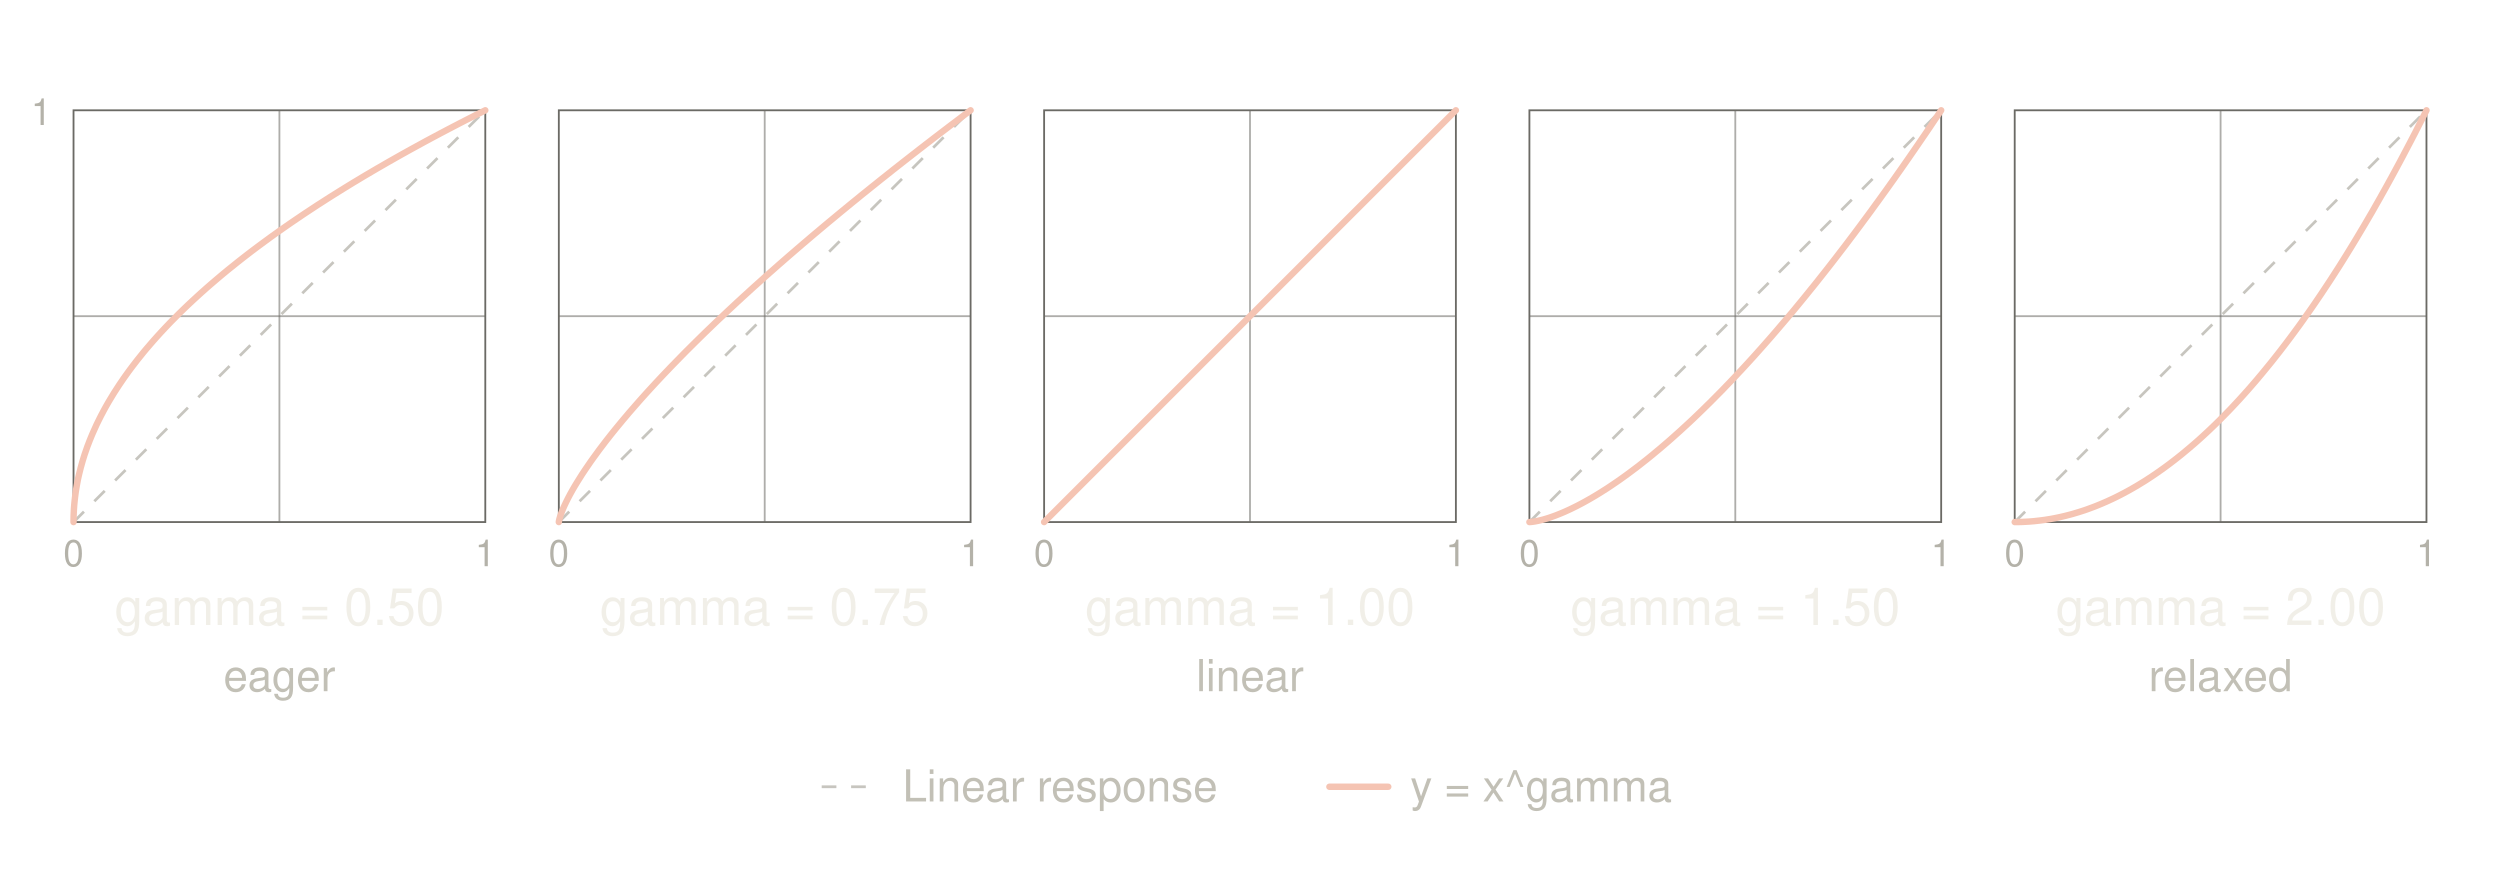
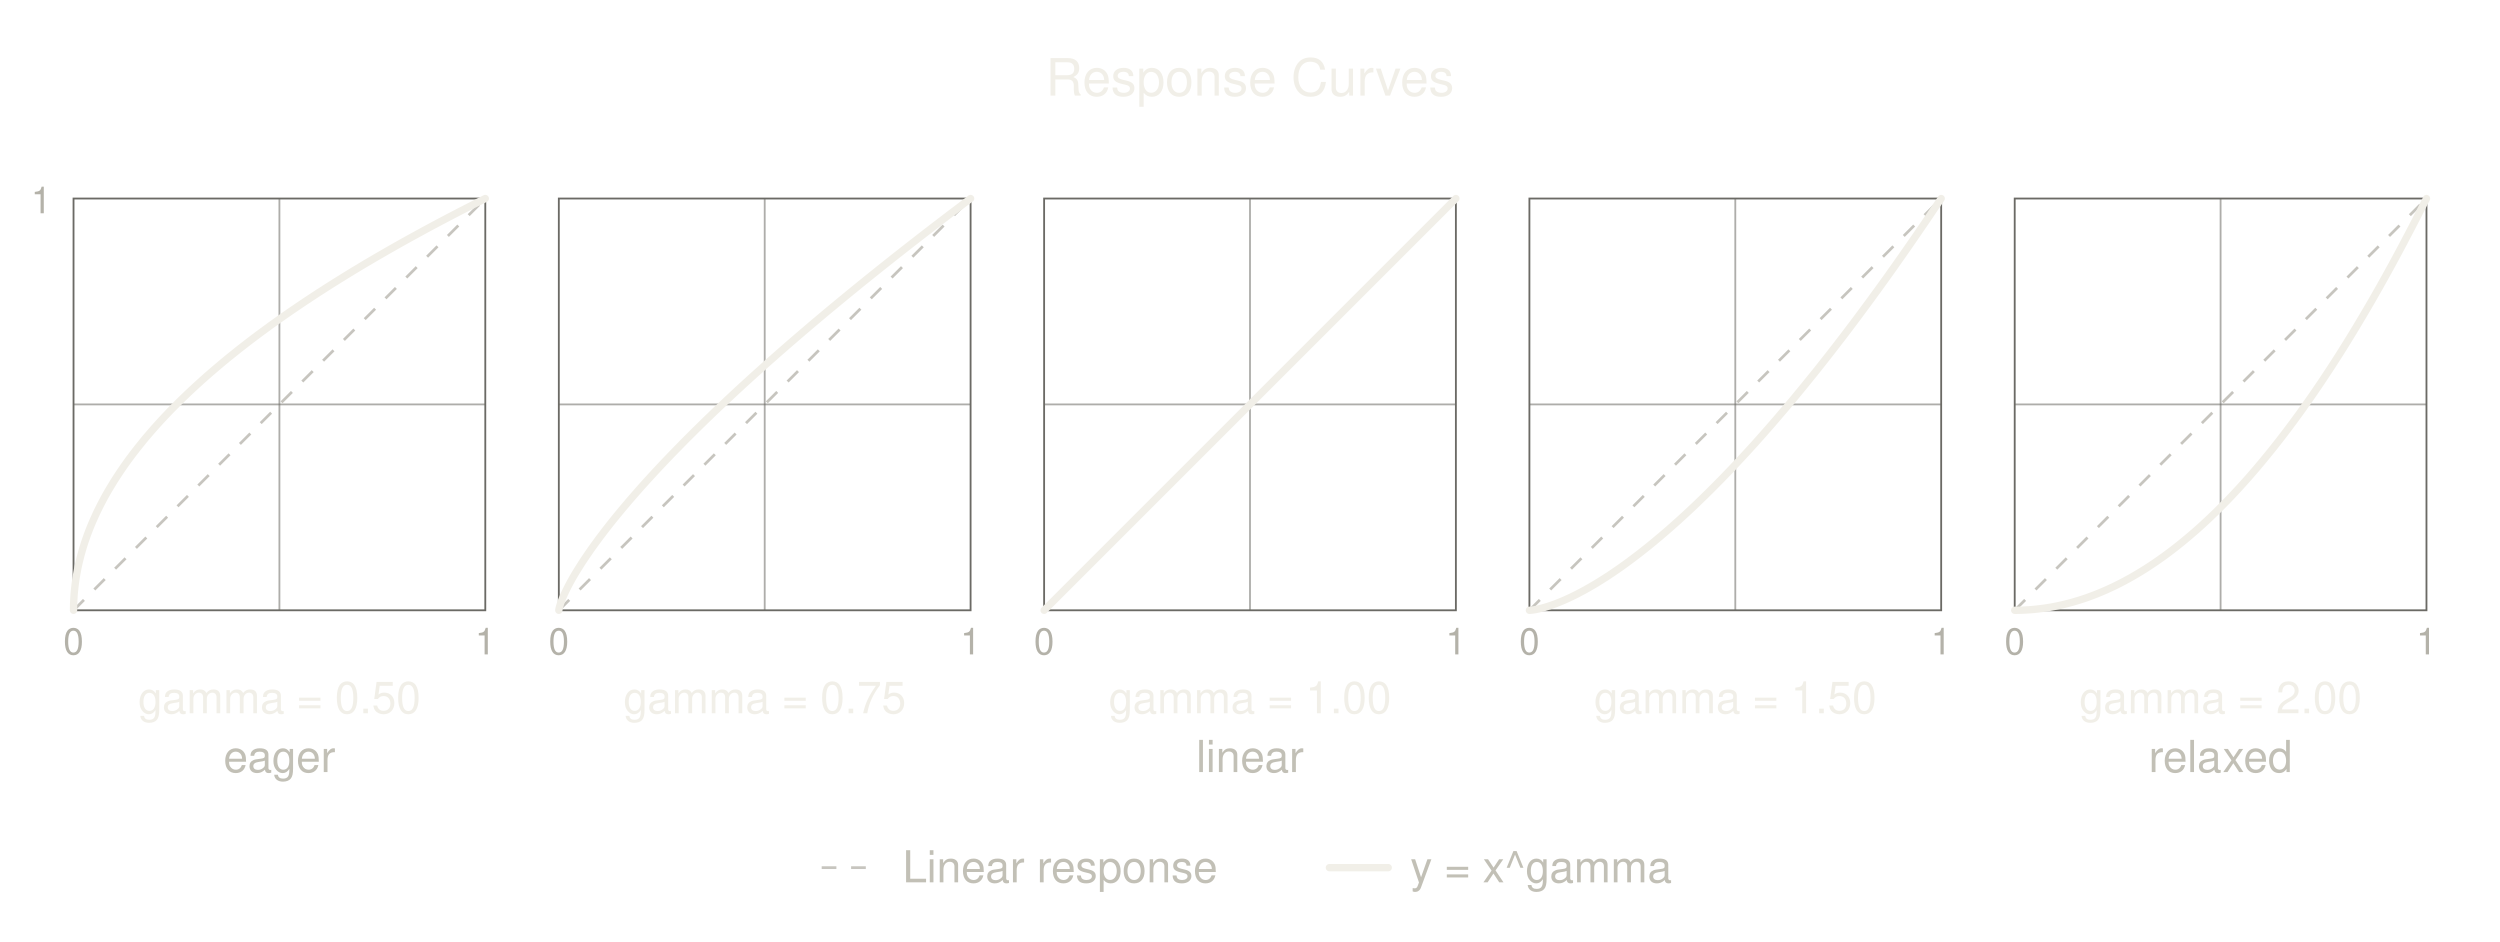
- <svg xmlns="http://www.w3.org/2000/svg" width="680" height="240" viewBox="0 0 680 240" role="img" aria-label="Gamma response curves for five exponents">
+ <svg xmlns="http://www.w3.org/2000/svg" width="680" height="256" viewBox="0 0 680 256" role="img" aria-label="Gamma response curves for five exponents">
  <style>
  text  { font-family: -apple-system, BlinkMacSystemFont, "Segoe UI", Helvetica, Arial, sans-serif; }
  .title { font-size: 14px; font-weight: 500; fill: #F1EFE8; }
+   .caption { font-size: 12px; font-weight: 500; fill: #F1EFE8; }
  .label { font-size: 12px; font-weight: 400; fill: #C2C0B6; }
  .tick  { font-size: 10px; font-weight: 400; fill: #B4B2A9; }
  .axis  { fill: none; stroke: #6B6A65; stroke-width: 0.5; }
  .grid  { stroke: #6B6A65; stroke-width: 0.5; opacity: 0.55; }
  .hair  { fill: none; stroke: #B4B2A9; stroke-width: 0.75; stroke-dasharray: 4 4; opacity: 0.75; }
-   .curve { fill: none; stroke: #F5C4B3; stroke-width: 1.75; stroke-linecap: round; stroke-linejoin: round; }
-   .key-c { fill: none; stroke: #F5C4B3; stroke-width: 1.75; stroke-linecap: round; }
+   .curve { fill: none; stroke: #F1EFE8; stroke-width: 2; stroke-linecap: round; stroke-linejoin: round; }
+   .key-c { fill: none; stroke: #F1EFE8; stroke-width: 2; stroke-linecap: round; }
</style>
-   <rect class="axis" x="20" y="30" width="112" height="112" />
-   <line class="grid" x1="76" y1="30" x2="76" y2="142" />
-   <line class="grid" x1="20" y1="86" x2="132" y2="86" />
-   <line class="hair" x1="20" y1="142" x2="132" y2="30" />
-   <path class="curve" d="M20.00,142.00L20.00,141.68L20.01,141.10L20.02,140.35L20.06,139.47L20.11,138.46L20.19,137.34L20.31,136.13L20.46,134.83L20.65,133.45L20.90,131.98L21.19,130.44L21.24,130.19L21.55,128.83L21.97,127.15L22.46,125.41L22.49,125.30L23.02,123.60L23.67,121.73L23.73,121.55L24.40,119.80L24.98,118.39L25.23,117.81L26.15,115.76L26.22,115.60L26.59,114.84L27.17,113.67L27.47,113.08L28.30,111.51L28.71,110.76L29.54,109.31L29.96,108.61L30.90,107.06L31.20,106.58L32.39,104.75L32.44,104.67L32.91,103.98L33.69,102.84L34.00,102.40L34.93,101.10L35.75,100.00L36.18,99.43L37.42,97.83L37.64,97.56L38.67,96.28L38.97,95.90L39.67,95.06L39.91,94.78L41.16,93.32L41.85,92.53L42.40,91.91L43.64,90.54L44.19,89.95L44.79,89.31L44.89,89.20L46.13,87.90L46.69,87.32L47.38,86.63L48.62,85.38L49.36,84.66L49.87,84.16L50.35,83.70L51.11,82.97L52.20,81.95L52.36,81.80L53.60,80.66L54.84,79.53L55.22,79.20L55.68,78.79L56.09,78.42L57.33,77.34L58.42,76.41L58.58,76.27L59.82,75.22L60.76,74.43L61.07,74.18L61.80,73.57L62.31,73.16L63.56,72.16L64.80,71.16L65.39,70.70L65.62,70.52L66.04,70.19L67.29,69.22L68.53,68.27L69.17,67.79L69.78,67.33L70.25,66.98L71.02,66.41L72.27,65.49L73.15,64.85L73.51,64.58L74.66,63.76L74.76,63.69L76.00,62.80L77.24,61.93L77.34,61.86L78.49,61.06L78.85,60.81L79.73,60.21L80.98,59.36L81.75,58.84L82.22,58.52L82.83,58.11L83.47,57.69L84.71,56.87L85.96,56.05L86.38,55.77L86.61,55.62L87.20,55.25L88.44,54.45L89.69,53.65L90.20,53.33L90.93,52.87L91.24,52.68L92.18,52.09L93.42,51.32L93.58,51.22L94.67,50.55L95.91,49.79L96.32,49.54L96.78,49.27L97.16,49.04L98.40,48.29L99.64,47.55L99.80,47.46L100.89,46.82L101.65,46.37L102.13,46.09L102.64,45.79L103.38,45.37L104.62,44.65L105.31,44.25L105.87,43.93L107.11,43.23L107.21,43.17L107.81,42.83L108.36,42.52L109.60,41.82L110.15,41.52L110.84,41.13L112.09,40.44L112.33,40.31L113.03,39.93L113.33,39.76L114.36,39.20L114.58,39.08L115.82,38.40L116.25,38.17L117.07,37.73L118.00,37.23L118.31,37.07L119.09,36.65L119.56,36.41L119.61,36.37L120.80,35.75L121.10,35.59L122.04,35.09L122.46,34.88L123.29,34.44L123.70,34.23L124.53,33.80L124.83,33.64L125.41,33.34L125.78,33.16L125.85,33.12L126.77,32.64L127.02,32.52L127.60,32.22L128.27,31.88L128.33,31.85L128.98,31.52L129.51,31.25L129.54,31.24L130.03,30.99L130.45,30.78L130.76,30.62L130.81,30.60L131.10,30.45L131.35,30.33L131.54,30.23L131.69,30.15L131.81,30.10L131.89,30.06L131.94,30.03L131.98,30.01L131.99,30.00L132.00,30.00L132.00,30.00" />
-   <text class="tick" x="20" y="154" text-anchor="middle">0</text>
-   <text class="tick" x="132" y="154" text-anchor="middle">1</text>
-   <text class="tick" x="14" y="34" text-anchor="end">1</text>
-   <text class="title" x="76" y="170" text-anchor="middle">gamma = 0.50</text>
-   <text class="label" x="76" y="188" text-anchor="middle">eager</text>
-   <rect class="axis" x="152" y="30" width="112" height="112" />
-   <line class="grid" x1="208" y1="30" x2="208" y2="142" />
-   <line class="grid" x1="152" y1="86" x2="264" y2="86" />
-   <line class="hair" x1="152" y1="142" x2="264" y2="30" />
-   <path class="curve" d="M152.00,142.00L152.00,141.98L152.01,141.92L152.02,141.80L152.06,141.62L152.11,141.37L152.19,141.05L152.31,140.66L152.46,140.19L152.65,139.64L152.90,139.00L153.19,138.29L153.24,138.17L153.55,137.48L153.97,136.59L154.46,135.61L154.49,135.55L155.02,134.54L155.67,133.37L155.73,133.26L156.40,132.11L156.98,131.16L157.23,130.76L158.15,129.30L158.22,129.18L158.59,128.62L159.17,127.75L159.47,127.31L160.30,126.10L160.71,125.50L161.54,124.34L161.96,123.77L162.90,122.48L163.20,122.08L164.39,120.52L164.44,120.45L164.91,119.84L165.69,118.85L166.00,118.45L166.93,117.29L167.75,116.28L168.18,115.76L169.42,114.26L169.64,114.00L170.67,112.79L170.97,112.42L171.67,111.62L171.91,111.34L173.16,109.91L173.85,109.12L174.40,108.50L175.64,107.12L176.19,106.51L176.79,105.86L176.89,105.75L178.13,104.40L178.69,103.80L179.38,103.06L180.62,101.74L181.36,100.97L181.87,100.44L182.35,99.93L183.11,99.15L184.20,98.03L184.36,97.87L185.60,96.60L186.84,95.34L187.22,94.97L187.68,94.51L188.09,94.10L189.33,92.87L190.42,91.80L190.58,91.64L191.82,90.43L192.76,89.52L193.07,89.23L193.80,88.52L194.31,88.03L195.56,86.84L196.80,85.67L197.39,85.12L197.62,84.90L198.04,84.50L199.29,83.34L200.53,82.18L201.17,81.60L201.78,81.03L202.25,80.60L203.02,79.90L204.27,78.76L205.15,77.96L205.51,77.64L206.66,76.61L206.76,76.52L208.00,75.40L209.24,74.30L209.34,74.21L210.49,73.20L210.85,72.88L211.73,72.10L212.98,71.01L213.75,70.34L214.22,69.93L214.83,69.40L215.47,68.85L216.71,67.78L217.96,66.71L218.38,66.34L218.61,66.15L219.20,65.65L220.44,64.59L221.69,63.53L222.20,63.11L222.93,62.49L223.24,62.23L224.18,61.44L225.42,60.40L225.58,60.27L226.67,59.37L227.91,58.34L228.32,58.00L228.78,57.62L229.16,57.31L230.40,56.29L231.64,55.27L231.80,55.14L232.89,54.26L233.65,53.64L234.13,53.24L234.64,52.83L235.38,52.24L236.62,51.24L237.31,50.68L237.87,50.24L239.11,49.24L239.21,49.16L239.81,48.68L240.36,48.25L241.60,47.26L242.15,46.83L242.84,46.27L244.09,45.29L244.33,45.10L245.03,44.56L245.33,44.31L246.36,43.51L246.58,43.34L247.82,42.37L248.25,42.03L249.07,41.40L250.00,40.67L250.31,40.43L251.09,39.83L251.56,39.47L251.61,39.42L252.80,38.51L253.10,38.28L254.04,37.55L254.46,37.23L255.29,36.60L255.70,36.28L256.53,35.65L256.83,35.42L257.41,34.98L257.78,34.70L257.85,34.64L258.77,33.94L259.02,33.75L259.60,33.32L260.27,32.81L260.33,32.76L260.98,32.28L261.51,31.87L261.54,31.85L262.03,31.48L262.45,31.16L262.76,30.93L262.81,30.90L263.10,30.67L263.35,30.49L263.54,30.34L263.69,30.23L263.81,30.15L263.89,30.08L263.94,30.04L263.98,30.02L263.99,30.01L264.00,30.00L264.00,30.00" />
-   <text class="tick" x="152" y="154" text-anchor="middle">0</text>
-   <text class="tick" x="264" y="154" text-anchor="middle">1</text>
-   <text class="title" x="208" y="170" text-anchor="middle">gamma = 0.75</text>
-   <rect class="axis" x="284" y="30" width="112" height="112" />
-   <line class="grid" x1="340" y1="30" x2="340" y2="142" />
-   <line class="grid" x1="284" y1="86" x2="396" y2="86" />
-   <line class="hair" x1="284" y1="142" x2="396" y2="30" />
-   <path class="curve" d="M284.00,142.00L284.00,142.00L284.01,141.99L284.02,141.98L284.06,141.94L284.11,141.89L284.19,141.81L284.31,141.69L284.46,141.54L284.65,141.35L284.90,141.10L285.19,140.81L285.24,140.76L285.55,140.45L285.97,140.03L286.46,139.54L286.49,139.51L287.02,138.98L287.67,138.33L287.73,138.27L288.40,137.60L288.98,137.02L289.23,136.77L290.15,135.85L290.22,135.78L290.59,135.41L291.17,134.83L291.47,134.53L292.30,133.70L292.71,133.29L293.54,132.46L293.96,132.04L294.90,131.10L295.20,130.80L296.39,129.61L296.44,129.56L296.91,129.09L297.69,128.31L298.00,128.00L298.93,127.07L299.75,126.25L300.18,125.82L301.42,124.58L301.64,124.36L302.67,123.33L302.97,123.03L303.67,122.33L303.91,122.09L305.16,120.84L305.85,120.15L306.40,119.60L307.64,118.36L308.19,117.81L308.79,117.21L308.89,117.11L310.13,115.87L310.69,115.31L311.38,114.62L312.62,113.38L313.36,112.64L313.87,112.13L314.35,111.65L315.11,110.89L316.20,109.80L316.36,109.64L317.60,108.40L318.84,107.16L319.22,106.78L319.68,106.32L320.09,105.91L321.33,104.67L322.42,103.58L322.58,103.42L323.82,102.18L324.76,101.24L325.07,100.93L325.80,100.20L326.31,99.69L327.56,98.44L328.80,97.20L329.39,96.61L329.62,96.38L330.04,95.96L331.29,94.71L332.53,93.47L333.17,92.83L333.78,92.22L334.25,91.75L335.02,90.98L336.27,89.73L337.15,88.85L337.51,88.49L338.66,87.34L338.76,87.24L340.00,86.00L341.24,84.76L341.34,84.66L342.49,83.51L342.85,83.15L343.73,82.27L344.98,81.02L345.75,80.25L346.22,79.78L346.83,79.17L347.47,78.53L348.71,77.29L349.96,76.04L350.38,75.62L350.61,75.39L351.20,74.80L352.44,73.56L353.69,72.31L354.20,71.80L354.93,71.07L355.24,70.76L356.18,69.82L357.42,68.58L357.58,68.42L358.67,67.33L359.91,66.09L360.32,65.68L360.78,65.22L361.16,64.84L362.40,63.60L363.64,62.36L363.80,62.20L364.89,61.11L365.65,60.35L366.13,59.87L366.64,59.36L367.38,58.62L368.62,57.38L369.31,56.69L369.87,56.13L371.11,54.89L371.21,54.79L371.81,54.19L372.36,53.64L373.60,52.40L374.15,51.85L374.84,51.16L376.09,49.91L376.33,49.67L377.03,48.97L377.33,48.67L378.36,47.64L378.58,47.42L379.82,46.18L380.25,45.75L381.07,44.93L382.00,44.00L382.31,43.69L383.09,42.91L383.56,42.44L383.61,42.39L384.80,41.20L385.10,40.90L386.04,39.96L386.46,39.54L387.29,38.71L387.70,38.30L388.53,37.47L388.83,37.17L389.41,36.59L389.78,36.22L389.85,36.15L390.77,35.23L391.02,34.98L391.60,34.40L392.27,33.73L392.33,33.67L392.98,33.02L393.51,32.49L393.54,32.46L394.03,31.97L394.45,31.55L394.76,31.24L394.81,31.19L395.10,30.90L395.35,30.65L395.54,30.46L395.69,30.31L395.81,30.19L395.89,30.11L395.94,30.06L395.98,30.02L395.99,30.01L396.00,30.00L396.00,30.00" />
-   <text class="tick" x="284" y="154" text-anchor="middle">0</text>
-   <text class="tick" x="396" y="154" text-anchor="middle">1</text>
-   <text class="title" x="340" y="170" text-anchor="middle">gamma = 1.00</text>
-   <text class="label" x="340" y="188" text-anchor="middle">linear</text>
-   <rect class="axis" x="416" y="30" width="112" height="112" />
-   <line class="grid" x1="472" y1="30" x2="472" y2="142" />
-   <line class="grid" x1="416" y1="86" x2="528" y2="86" />
-   <line class="hair" x1="416" y1="142" x2="528" y2="30" />
-   <path class="curve" d="M416.00,142.00L416.00,142.00L416.01,142.00L416.02,142.00L416.06,142.00L416.11,142.00L416.19,141.99L416.31,141.98L416.46,141.97L416.65,141.95L416.90,141.92L417.19,141.88L417.24,141.87L417.55,141.82L417.97,141.74L418.46,141.64L418.49,141.63L419.02,141.50L419.67,141.34L419.73,141.32L420.40,141.13L420.98,140.95L421.23,140.87L422.15,140.56L422.22,140.53L422.59,140.40L423.17,140.19L423.47,140.07L424.30,139.74L424.71,139.57L425.54,139.22L425.96,139.03L426.90,138.60L427.20,138.46L428.39,137.88L428.44,137.85L428.91,137.62L429.69,137.21L430.00,137.05L430.93,136.55L431.75,136.09L432.18,135.85L433.42,135.13L433.64,135.00L434.67,134.38L434.97,134.19L435.67,133.76L435.91,133.60L437.16,132.81L437.85,132.35L438.40,131.98L439.64,131.14L440.19,130.76L440.79,130.34L440.89,130.27L442.13,129.38L442.69,128.97L443.38,128.46L444.62,127.53L445.36,126.97L445.87,126.58L446.35,126.20L447.11,125.60L448.20,124.74L448.36,124.61L449.60,123.60L450.84,122.56L451.22,122.25L451.68,121.87L452.09,121.51L453.33,120.45L454.42,119.50L454.58,119.36L455.82,118.25L456.76,117.41L457.07,117.13L457.80,116.46L458.31,115.99L459.56,114.84L460.80,113.67L461.39,113.11L461.62,112.89L462.04,112.48L463.29,111.27L464.53,110.05L465.17,109.43L465.78,108.81L466.25,108.34L467.02,107.56L468.27,106.30L469.15,105.39L469.51,105.01L470.66,103.82L470.76,103.71L472.00,102.40L473.24,101.07L473.34,100.97L474.49,99.73L474.85,99.34L475.73,98.38L476.98,97.01L477.75,96.15L478.22,95.62L478.83,94.94L479.47,94.22L480.71,92.81L481.96,91.39L482.38,90.89L482.61,90.63L483.20,89.95L484.44,88.49L485.69,87.03L486.20,86.43L486.93,85.55L487.24,85.19L488.18,84.06L489.42,82.55L489.58,82.36L490.67,81.03L491.91,79.50L492.32,78.99L492.78,78.42L493.16,77.96L494.40,76.41L495.64,74.84L495.80,74.64L496.89,73.26L497.65,72.29L498.13,71.67L498.64,71.01L499.38,70.06L500.62,68.44L501.31,67.55L501.87,66.82L503.11,65.18L503.21,65.04L503.81,64.25L504.36,63.52L505.60,61.86L506.15,61.12L506.84,60.18L508.09,58.50L508.33,58.17L509.03,57.22L509.33,56.80L510.36,55.38L510.58,55.09L511.82,53.37L512.25,52.77L513.07,51.64L514.00,50.33L514.31,49.89L515.09,48.80L515.56,48.14L515.61,48.06L516.80,46.37L517.10,45.95L518.04,44.60L518.46,44.00L519.29,42.81L519.70,42.21L520.53,41.01L520.83,40.58L521.41,39.73L521.78,39.20L521.85,39.09L522.77,37.75L523.02,37.38L523.60,36.54L524.27,35.55L524.33,35.46L524.98,34.51L525.51,33.71L525.54,33.67L526.03,32.94L526.45,32.31L526.76,31.86L526.81,31.78L527.10,31.34L527.35,30.98L527.54,30.69L527.69,30.46L527.81,30.29L527.89,30.17L527.94,30.09L527.98,30.04L527.99,30.01L528.00,30.00L528.00,30.00" />
-   <text class="tick" x="416" y="154" text-anchor="middle">0</text>
-   <text class="tick" x="528" y="154" text-anchor="middle">1</text>
-   <text class="title" x="472" y="170" text-anchor="middle">gamma = 1.50</text>
-   <rect class="axis" x="548" y="30" width="112" height="112" />
-   <line class="grid" x1="604" y1="30" x2="604" y2="142" />
-   <line class="grid" x1="548" y1="86" x2="660" y2="86" />
-   <line class="hair" x1="548" y1="142" x2="660" y2="30" />
-   <path class="curve" d="M548.00,142.00L548.00,142.00L548.01,142.00L548.02,142.00L548.06,142.00L548.11,142.00L548.19,142.00L548.31,142.00L548.46,142.00L548.65,142.00L548.90,141.99L549.19,141.99L549.24,141.99L549.55,141.98L549.97,141.97L550.46,141.95L550.49,141.94L551.02,141.92L551.67,141.88L551.73,141.88L552.40,141.83L552.98,141.78L553.23,141.76L554.15,141.66L554.22,141.65L554.59,141.61L555.17,141.54L555.47,141.50L556.30,141.39L556.71,141.32L557.54,141.19L557.96,141.12L558.90,140.94L559.20,140.88L560.39,140.63L560.44,140.62L560.91,140.51L561.69,140.33L562.00,140.25L562.93,140.01L563.75,139.79L564.18,139.66L565.42,139.29L565.64,139.22L566.67,138.89L566.97,138.79L567.67,138.55L567.91,138.46L569.16,138.00L569.85,137.74L570.40,137.52L571.64,137.01L572.19,136.77L572.79,136.51L572.89,136.47L574.13,135.90L574.69,135.64L575.38,135.31L576.62,134.69L577.36,134.30L577.87,134.04L578.35,133.77L579.11,133.36L580.20,132.74L580.36,132.65L581.60,131.92L582.84,131.16L583.22,130.93L583.68,130.64L584.09,130.37L585.33,129.56L586.42,128.82L586.58,128.71L587.82,127.84L588.76,127.17L589.07,126.94L589.80,126.40L590.31,126.02L591.56,125.06L592.80,124.08L593.39,123.61L593.62,123.42L594.04,123.07L595.29,122.03L596.53,120.97L597.17,120.42L597.78,119.88L598.25,119.46L599.02,118.76L600.27,117.61L601.15,116.78L601.51,116.43L602.66,115.33L602.76,115.23L604.00,114.00L605.24,112.74L605.34,112.64L606.49,111.46L606.85,111.08L607.73,110.14L608.98,108.80L609.75,107.95L610.22,107.43L610.83,106.75L611.47,106.04L612.71,104.61L613.96,103.16L614.38,102.65L614.61,102.38L615.20,101.68L616.44,100.17L617.69,98.64L618.20,98.00L618.93,97.08L619.24,96.69L620.18,95.49L621.42,93.87L621.58,93.66L622.67,92.22L623.91,90.55L624.32,89.99L624.78,89.36L625.16,88.85L626.40,87.12L627.64,85.36L627.80,85.14L628.89,83.58L629.65,82.48L630.13,81.77L630.64,81.02L631.38,79.93L632.62,78.06L633.31,77.02L633.87,76.17L635.11,74.25L635.21,74.09L635.81,73.16L636.36,72.30L637.60,70.32L638.15,69.44L638.84,68.32L640.09,66.28L640.33,65.88L641.03,64.73L641.33,64.22L642.36,62.49L642.58,62.13L643.82,60.02L644.25,59.28L645.07,57.88L646.00,56.25L646.31,55.70L647.09,54.33L647.56,53.51L647.61,53.40L648.80,51.28L649.10,50.74L650.04,49.03L650.46,48.27L651.29,46.74L651.70,45.98L652.53,44.44L652.83,43.88L653.41,42.79L653.78,42.10L653.85,41.95L654.77,40.21L655.02,39.73L655.60,38.63L656.27,37.34L656.33,37.22L656.98,35.97L657.51,34.92L657.54,34.86L658.03,33.90L658.45,33.08L658.76,32.48L658.81,32.37L659.10,31.78L659.35,31.30L659.54,30.92L659.69,30.61L659.81,30.39L659.89,30.22L659.94,30.11L659.98,30.05L659.99,30.01L660.00,30.00L660.00,30.00" />
-   <text class="tick" x="548" y="154" text-anchor="middle">0</text>
-   <text class="tick" x="660" y="154" text-anchor="middle">1</text>
-   <text class="title" x="604" y="170" text-anchor="middle">gamma = 2.00</text>
-   <text class="label" x="604" y="188" text-anchor="middle">relaxed</text>
-   <line class="hair" x1="223.5" y1="214" x2="239.5" y2="214" />
-   <text class="label" x="245.5" y="218">Linear response</text>
-   <line class="key-c" x1="361.6" y1="214" x2="377.6" y2="214" />
-   <text class="label" x="383.6" y="218">y = x^gamma</text>
+   <text class="title" x="340" y="26" text-anchor="middle">Response Curves</text>
+   <g transform="translate(0,24)">
+     <rect class="axis" x="20" y="30" width="112" height="112" />
+     <line class="grid" x1="76" y1="30" x2="76" y2="142" />
+     <line class="grid" x1="20" y1="86" x2="132" y2="86" />
+     <line class="hair" x1="20" y1="142" x2="132" y2="30" />
+     <path class="curve" d="M20.00,142.00L20.00,141.68L20.01,141.10L20.02,140.35L20.06,139.47L20.11,138.46L20.19,137.34L20.31,136.13L20.46,134.83L20.65,133.45L20.90,131.98L21.19,130.44L21.24,130.19L21.55,128.83L21.97,127.15L22.46,125.41L22.49,125.30L23.02,123.60L23.67,121.73L23.73,121.55L24.40,119.80L24.98,118.39L25.23,117.81L26.15,115.76L26.22,115.60L26.59,114.84L27.17,113.67L27.47,113.08L28.30,111.51L28.71,110.76L29.54,109.31L29.96,108.61L30.90,107.06L31.20,106.58L32.39,104.75L32.44,104.67L32.91,103.98L33.69,102.84L34.00,102.40L34.93,101.10L35.75,100.00L36.18,99.43L37.42,97.83L37.64,97.56L38.67,96.28L38.97,95.90L39.67,95.06L39.91,94.78L41.16,93.32L41.85,92.53L42.40,91.91L43.64,90.54L44.19,89.95L44.79,89.31L44.89,89.20L46.13,87.90L46.69,87.32L47.38,86.63L48.62,85.38L49.36,84.66L49.87,84.16L50.35,83.70L51.11,82.97L52.20,81.95L52.36,81.80L53.60,80.66L54.84,79.53L55.22,79.20L55.68,78.79L56.09,78.42L57.33,77.34L58.42,76.41L58.58,76.27L59.82,75.22L60.76,74.43L61.07,74.18L61.80,73.57L62.31,73.16L63.56,72.16L64.80,71.16L65.39,70.70L65.62,70.52L66.04,70.19L67.29,69.22L68.53,68.27L69.17,67.79L69.78,67.33L70.25,66.98L71.02,66.41L72.27,65.49L73.15,64.85L73.51,64.58L74.66,63.76L74.76,63.69L76.00,62.80L77.24,61.93L77.34,61.86L78.49,61.06L78.85,60.81L79.73,60.21L80.98,59.36L81.75,58.84L82.22,58.52L82.83,58.11L83.47,57.69L84.71,56.87L85.96,56.05L86.38,55.77L86.61,55.62L87.20,55.25L88.44,54.45L89.69,53.65L90.20,53.33L90.93,52.87L91.24,52.68L92.18,52.09L93.42,51.32L93.58,51.22L94.67,50.55L95.91,49.79L96.32,49.54L96.78,49.27L97.16,49.04L98.40,48.29L99.64,47.55L99.80,47.46L100.89,46.82L101.65,46.37L102.13,46.09L102.64,45.79L103.38,45.37L104.62,44.65L105.31,44.25L105.87,43.93L107.11,43.23L107.21,43.17L107.81,42.83L108.36,42.52L109.60,41.82L110.15,41.52L110.84,41.13L112.09,40.44L112.33,40.31L113.03,39.93L113.33,39.76L114.36,39.20L114.58,39.08L115.82,38.40L116.25,38.17L117.07,37.73L118.00,37.23L118.31,37.07L119.09,36.65L119.56,36.41L119.61,36.37L120.80,35.75L121.10,35.59L122.04,35.09L122.46,34.88L123.29,34.44L123.70,34.23L124.53,33.80L124.83,33.64L125.41,33.34L125.78,33.16L125.85,33.12L126.77,32.64L127.02,32.52L127.60,32.22L128.27,31.88L128.33,31.85L128.98,31.52L129.51,31.25L129.54,31.24L130.03,30.99L130.45,30.78L130.76,30.62L130.81,30.60L131.10,30.45L131.35,30.33L131.54,30.23L131.69,30.15L131.81,30.10L131.89,30.06L131.94,30.03L131.98,30.01L131.99,30.00L132.00,30.00L132.00,30.00" />
+     <text class="tick" x="20" y="154" text-anchor="middle">0</text>
+     <text class="tick" x="132" y="154" text-anchor="middle">1</text>
+     <text class="tick" x="14" y="34" text-anchor="end">1</text>
+     <text class="caption" x="76" y="170" text-anchor="middle">gamma = 0.50</text>
+     <text class="label" x="76" y="186" text-anchor="middle">eager</text>
+     <rect class="axis" x="152" y="30" width="112" height="112" />
+     <line class="grid" x1="208" y1="30" x2="208" y2="142" />
+     <line class="grid" x1="152" y1="86" x2="264" y2="86" />
+     <line class="hair" x1="152" y1="142" x2="264" y2="30" />
+     <path class="curve" d="M152.00,142.00L152.00,141.98L152.01,141.92L152.02,141.80L152.06,141.62L152.11,141.37L152.19,141.05L152.31,140.66L152.46,140.19L152.65,139.64L152.90,139.00L153.19,138.29L153.24,138.17L153.55,137.48L153.97,136.59L154.46,135.61L154.49,135.55L155.02,134.54L155.67,133.37L155.73,133.26L156.40,132.11L156.98,131.16L157.23,130.76L158.15,129.30L158.22,129.18L158.59,128.62L159.17,127.75L159.47,127.31L160.30,126.10L160.71,125.50L161.54,124.34L161.96,123.77L162.90,122.48L163.20,122.08L164.39,120.52L164.44,120.45L164.91,119.84L165.69,118.85L166.00,118.45L166.93,117.29L167.75,116.28L168.18,115.76L169.42,114.26L169.64,114.00L170.67,112.79L170.97,112.42L171.67,111.62L171.91,111.34L173.16,109.91L173.85,109.12L174.40,108.50L175.64,107.12L176.19,106.51L176.79,105.86L176.89,105.75L178.13,104.40L178.69,103.80L179.38,103.06L180.62,101.74L181.36,100.97L181.87,100.44L182.35,99.93L183.11,99.15L184.20,98.03L184.36,97.87L185.60,96.60L186.84,95.34L187.22,94.97L187.68,94.51L188.09,94.10L189.33,92.87L190.42,91.80L190.58,91.64L191.82,90.43L192.76,89.52L193.07,89.23L193.80,88.52L194.31,88.03L195.56,86.84L196.80,85.67L197.39,85.12L197.62,84.90L198.04,84.50L199.29,83.34L200.53,82.18L201.17,81.60L201.78,81.03L202.25,80.60L203.02,79.90L204.27,78.76L205.15,77.96L205.51,77.64L206.66,76.61L206.76,76.52L208.00,75.40L209.24,74.30L209.34,74.21L210.49,73.20L210.85,72.88L211.73,72.10L212.98,71.01L213.75,70.34L214.22,69.93L214.83,69.40L215.47,68.85L216.71,67.78L217.96,66.71L218.38,66.34L218.61,66.15L219.20,65.65L220.44,64.59L221.69,63.53L222.20,63.11L222.93,62.49L223.24,62.23L224.18,61.44L225.42,60.40L225.58,60.27L226.67,59.37L227.91,58.34L228.32,58.00L228.78,57.62L229.16,57.31L230.40,56.29L231.64,55.27L231.80,55.14L232.89,54.26L233.65,53.64L234.13,53.24L234.64,52.83L235.38,52.24L236.62,51.24L237.31,50.68L237.87,50.24L239.11,49.24L239.21,49.16L239.81,48.68L240.36,48.25L241.60,47.26L242.15,46.83L242.84,46.27L244.09,45.29L244.33,45.10L245.03,44.56L245.33,44.31L246.36,43.51L246.58,43.34L247.82,42.37L248.25,42.03L249.07,41.40L250.00,40.67L250.31,40.43L251.09,39.83L251.56,39.47L251.61,39.42L252.80,38.51L253.10,38.28L254.04,37.55L254.46,37.23L255.29,36.60L255.70,36.28L256.53,35.65L256.83,35.42L257.41,34.98L257.78,34.70L257.85,34.64L258.77,33.94L259.02,33.75L259.60,33.32L260.27,32.81L260.33,32.76L260.98,32.28L261.51,31.87L261.54,31.85L262.03,31.48L262.45,31.16L262.76,30.93L262.81,30.90L263.10,30.67L263.35,30.49L263.54,30.34L263.69,30.23L263.81,30.15L263.89,30.08L263.94,30.04L263.98,30.02L263.99,30.01L264.00,30.00L264.00,30.00" />
+     <text class="tick" x="152" y="154" text-anchor="middle">0</text>
+     <text class="tick" x="264" y="154" text-anchor="middle">1</text>
+     <text class="caption" x="208" y="170" text-anchor="middle">gamma = 0.75</text>
+     <rect class="axis" x="284" y="30" width="112" height="112" />
+     <line class="grid" x1="340" y1="30" x2="340" y2="142" />
+     <line class="grid" x1="284" y1="86" x2="396" y2="86" />
+     <line class="hair" x1="284" y1="142" x2="396" y2="30" />
+     <path class="curve" d="M284.00,142.00L284.00,142.00L284.01,141.99L284.02,141.98L284.06,141.94L284.11,141.89L284.19,141.81L284.31,141.69L284.46,141.54L284.65,141.35L284.90,141.10L285.19,140.81L285.24,140.76L285.55,140.45L285.97,140.03L286.46,139.54L286.49,139.51L287.02,138.98L287.67,138.33L287.73,138.27L288.40,137.60L288.98,137.02L289.23,136.77L290.15,135.85L290.22,135.78L290.59,135.41L291.17,134.83L291.47,134.53L292.30,133.70L292.71,133.29L293.54,132.46L293.96,132.04L294.90,131.10L295.20,130.80L296.39,129.61L296.44,129.56L296.91,129.09L297.69,128.31L298.00,128.00L298.93,127.07L299.75,126.25L300.18,125.82L301.42,124.58L301.64,124.36L302.67,123.33L302.97,123.03L303.67,122.33L303.91,122.09L305.16,120.84L305.85,120.15L306.40,119.60L307.64,118.36L308.19,117.81L308.79,117.21L308.89,117.11L310.13,115.87L310.69,115.31L311.38,114.62L312.62,113.38L313.36,112.64L313.87,112.13L314.35,111.65L315.11,110.89L316.20,109.80L316.36,109.64L317.60,108.40L318.84,107.16L319.22,106.78L319.68,106.32L320.09,105.91L321.33,104.67L322.42,103.58L322.58,103.42L323.82,102.18L324.76,101.24L325.07,100.93L325.80,100.20L326.31,99.69L327.56,98.44L328.80,97.20L329.39,96.61L329.62,96.38L330.04,95.96L331.29,94.71L332.53,93.47L333.17,92.83L333.78,92.22L334.25,91.75L335.02,90.98L336.27,89.73L337.15,88.85L337.51,88.49L338.66,87.34L338.76,87.24L340.00,86.00L341.24,84.76L341.34,84.66L342.49,83.51L342.85,83.15L343.73,82.27L344.98,81.02L345.75,80.25L346.22,79.78L346.83,79.17L347.47,78.53L348.71,77.29L349.96,76.04L350.38,75.62L350.61,75.39L351.20,74.80L352.44,73.56L353.69,72.31L354.20,71.80L354.93,71.07L355.24,70.76L356.18,69.82L357.42,68.58L357.58,68.42L358.67,67.33L359.91,66.09L360.32,65.68L360.78,65.22L361.16,64.84L362.40,63.60L363.64,62.36L363.80,62.20L364.89,61.11L365.65,60.35L366.13,59.87L366.64,59.36L367.38,58.62L368.62,57.38L369.31,56.69L369.87,56.13L371.11,54.89L371.21,54.79L371.81,54.19L372.36,53.64L373.60,52.40L374.15,51.85L374.84,51.16L376.09,49.91L376.33,49.67L377.03,48.97L377.33,48.67L378.36,47.64L378.58,47.42L379.82,46.18L380.25,45.75L381.07,44.93L382.00,44.00L382.31,43.69L383.09,42.91L383.56,42.44L383.61,42.39L384.80,41.20L385.10,40.90L386.04,39.96L386.46,39.54L387.29,38.71L387.70,38.30L388.53,37.47L388.83,37.17L389.41,36.59L389.78,36.22L389.85,36.15L390.77,35.23L391.02,34.98L391.60,34.40L392.27,33.73L392.33,33.67L392.98,33.02L393.51,32.49L393.54,32.46L394.03,31.97L394.45,31.55L394.76,31.24L394.81,31.19L395.10,30.90L395.35,30.65L395.54,30.46L395.69,30.31L395.81,30.19L395.89,30.11L395.94,30.06L395.98,30.02L395.99,30.01L396.00,30.00L396.00,30.00" />
+     <text class="tick" x="284" y="154" text-anchor="middle">0</text>
+     <text class="tick" x="396" y="154" text-anchor="middle">1</text>
+     <text class="caption" x="340" y="170" text-anchor="middle">gamma = 1.00</text>
+     <text class="label" x="340" y="186" text-anchor="middle">linear</text>
+     <rect class="axis" x="416" y="30" width="112" height="112" />
+     <line class="grid" x1="472" y1="30" x2="472" y2="142" />
+     <line class="grid" x1="416" y1="86" x2="528" y2="86" />
+     <line class="hair" x1="416" y1="142" x2="528" y2="30" />
+     <path class="curve" d="M416.00,142.00L416.00,142.00L416.01,142.00L416.02,142.00L416.06,142.00L416.11,142.00L416.19,141.99L416.31,141.98L416.46,141.97L416.65,141.95L416.90,141.92L417.19,141.88L417.24,141.87L417.55,141.82L417.97,141.74L418.46,141.64L418.49,141.63L419.02,141.50L419.67,141.34L419.73,141.32L420.40,141.13L420.98,140.95L421.23,140.87L422.15,140.56L422.22,140.53L422.59,140.40L423.17,140.19L423.47,140.07L424.30,139.74L424.71,139.57L425.54,139.22L425.96,139.03L426.90,138.60L427.20,138.46L428.39,137.88L428.44,137.85L428.91,137.62L429.69,137.21L430.00,137.05L430.93,136.55L431.75,136.09L432.18,135.85L433.42,135.13L433.64,135.00L434.67,134.38L434.97,134.19L435.67,133.76L435.91,133.60L437.16,132.81L437.85,132.35L438.40,131.98L439.64,131.14L440.19,130.76L440.79,130.34L440.89,130.27L442.13,129.38L442.69,128.97L443.38,128.46L444.62,127.53L445.36,126.97L445.87,126.58L446.35,126.20L447.11,125.60L448.20,124.74L448.36,124.61L449.60,123.60L450.84,122.56L451.22,122.25L451.68,121.87L452.09,121.51L453.33,120.45L454.42,119.50L454.58,119.36L455.82,118.25L456.76,117.41L457.07,117.13L457.80,116.46L458.31,115.99L459.56,114.84L460.80,113.67L461.39,113.11L461.62,112.89L462.04,112.48L463.29,111.27L464.53,110.05L465.17,109.43L465.78,108.81L466.25,108.34L467.02,107.56L468.27,106.30L469.15,105.39L469.51,105.01L470.66,103.82L470.76,103.71L472.00,102.40L473.24,101.07L473.34,100.97L474.49,99.73L474.85,99.34L475.73,98.38L476.98,97.01L477.75,96.15L478.22,95.62L478.83,94.94L479.47,94.22L480.71,92.81L481.96,91.39L482.38,90.89L482.61,90.63L483.20,89.95L484.44,88.49L485.69,87.03L486.20,86.43L486.93,85.55L487.24,85.19L488.18,84.06L489.42,82.55L489.58,82.36L490.67,81.03L491.91,79.50L492.32,78.99L492.78,78.42L493.16,77.96L494.40,76.41L495.64,74.84L495.80,74.64L496.89,73.26L497.65,72.29L498.13,71.67L498.64,71.01L499.38,70.06L500.62,68.44L501.31,67.55L501.87,66.82L503.11,65.18L503.21,65.04L503.81,64.25L504.36,63.52L505.60,61.86L506.15,61.12L506.84,60.18L508.09,58.50L508.33,58.17L509.03,57.22L509.33,56.80L510.36,55.38L510.58,55.09L511.82,53.37L512.25,52.77L513.07,51.64L514.00,50.33L514.31,49.89L515.09,48.80L515.56,48.14L515.61,48.06L516.80,46.37L517.10,45.95L518.04,44.60L518.46,44.00L519.29,42.81L519.70,42.21L520.53,41.01L520.83,40.58L521.41,39.73L521.78,39.20L521.85,39.09L522.77,37.75L523.02,37.38L523.60,36.54L524.27,35.55L524.33,35.46L524.98,34.51L525.51,33.71L525.54,33.67L526.03,32.94L526.45,32.31L526.76,31.86L526.81,31.78L527.10,31.34L527.35,30.98L527.54,30.69L527.69,30.46L527.81,30.29L527.89,30.17L527.94,30.09L527.98,30.04L527.99,30.01L528.00,30.00L528.00,30.00" />
+     <text class="tick" x="416" y="154" text-anchor="middle">0</text>
+     <text class="tick" x="528" y="154" text-anchor="middle">1</text>
+     <text class="caption" x="472" y="170" text-anchor="middle">gamma = 1.50</text>
+     <rect class="axis" x="548" y="30" width="112" height="112" />
+     <line class="grid" x1="604" y1="30" x2="604" y2="142" />
+     <line class="grid" x1="548" y1="86" x2="660" y2="86" />
+     <line class="hair" x1="548" y1="142" x2="660" y2="30" />
+     <path class="curve" d="M548.00,142.00L548.00,142.00L548.01,142.00L548.02,142.00L548.06,142.00L548.11,142.00L548.19,142.00L548.31,142.00L548.46,142.00L548.65,142.00L548.90,141.99L549.19,141.99L549.24,141.99L549.55,141.98L549.97,141.97L550.46,141.95L550.49,141.94L551.02,141.92L551.67,141.88L551.73,141.88L552.40,141.83L552.98,141.78L553.23,141.76L554.15,141.66L554.22,141.65L554.59,141.61L555.17,141.54L555.47,141.50L556.30,141.39L556.71,141.32L557.54,141.19L557.96,141.12L558.90,140.94L559.20,140.88L560.39,140.63L560.44,140.62L560.91,140.51L561.69,140.33L562.00,140.25L562.93,140.01L563.75,139.79L564.18,139.66L565.42,139.29L565.64,139.22L566.67,138.89L566.97,138.79L567.67,138.55L567.91,138.46L569.16,138.00L569.85,137.74L570.40,137.52L571.64,137.01L572.19,136.77L572.79,136.51L572.89,136.47L574.13,135.90L574.69,135.64L575.38,135.31L576.62,134.69L577.36,134.30L577.87,134.04L578.35,133.77L579.11,133.36L580.20,132.74L580.36,132.65L581.60,131.92L582.84,131.16L583.22,130.93L583.68,130.64L584.09,130.37L585.33,129.56L586.42,128.82L586.58,128.71L587.82,127.84L588.76,127.17L589.07,126.94L589.80,126.40L590.31,126.02L591.56,125.06L592.80,124.08L593.39,123.61L593.62,123.42L594.04,123.07L595.29,122.03L596.53,120.97L597.17,120.42L597.78,119.88L598.25,119.46L599.02,118.76L600.27,117.61L601.15,116.78L601.51,116.43L602.66,115.33L602.76,115.23L604.00,114.00L605.24,112.74L605.34,112.64L606.49,111.46L606.85,111.08L607.73,110.14L608.98,108.80L609.75,107.95L610.22,107.43L610.83,106.75L611.47,106.04L612.71,104.61L613.96,103.16L614.38,102.65L614.61,102.38L615.20,101.68L616.44,100.17L617.69,98.64L618.20,98.00L618.93,97.08L619.24,96.69L620.18,95.49L621.42,93.87L621.58,93.66L622.67,92.22L623.91,90.55L624.32,89.99L624.78,89.36L625.16,88.85L626.40,87.12L627.64,85.36L627.80,85.14L628.89,83.58L629.65,82.48L630.13,81.77L630.64,81.02L631.38,79.93L632.62,78.06L633.31,77.02L633.87,76.17L635.11,74.25L635.21,74.09L635.81,73.16L636.36,72.30L637.60,70.32L638.15,69.44L638.84,68.32L640.09,66.28L640.33,65.88L641.03,64.73L641.33,64.22L642.36,62.49L642.58,62.13L643.82,60.02L644.25,59.28L645.07,57.88L646.00,56.25L646.31,55.70L647.09,54.33L647.56,53.51L647.61,53.40L648.80,51.28L649.10,50.74L650.04,49.03L650.46,48.27L651.29,46.74L651.70,45.98L652.53,44.44L652.83,43.88L653.41,42.79L653.78,42.10L653.85,41.95L654.77,40.21L655.02,39.73L655.60,38.63L656.27,37.34L656.33,37.22L656.98,35.97L657.51,34.92L657.54,34.86L658.03,33.90L658.45,33.08L658.76,32.48L658.81,32.37L659.10,31.78L659.35,31.30L659.54,30.92L659.69,30.61L659.81,30.39L659.89,30.22L659.94,30.11L659.98,30.05L659.99,30.01L660.00,30.00L660.00,30.00" />
+     <text class="tick" x="548" y="154" text-anchor="middle">0</text>
+     <text class="tick" x="660" y="154" text-anchor="middle">1</text>
+     <text class="caption" x="604" y="170" text-anchor="middle">gamma = 2.00</text>
+     <text class="label" x="604" y="186" text-anchor="middle">relaxed</text>
+     <line class="hair" x1="223.5" y1="212" x2="239.5" y2="212" />
+     <text class="label" x="245.5" y="216">Linear response</text>
+     <line class="key-c" x1="361.6" y1="212" x2="377.6" y2="212" />
+     <text class="label" x="383.6" y="216">y = x^gamma</text>
+   </g>
</svg>
